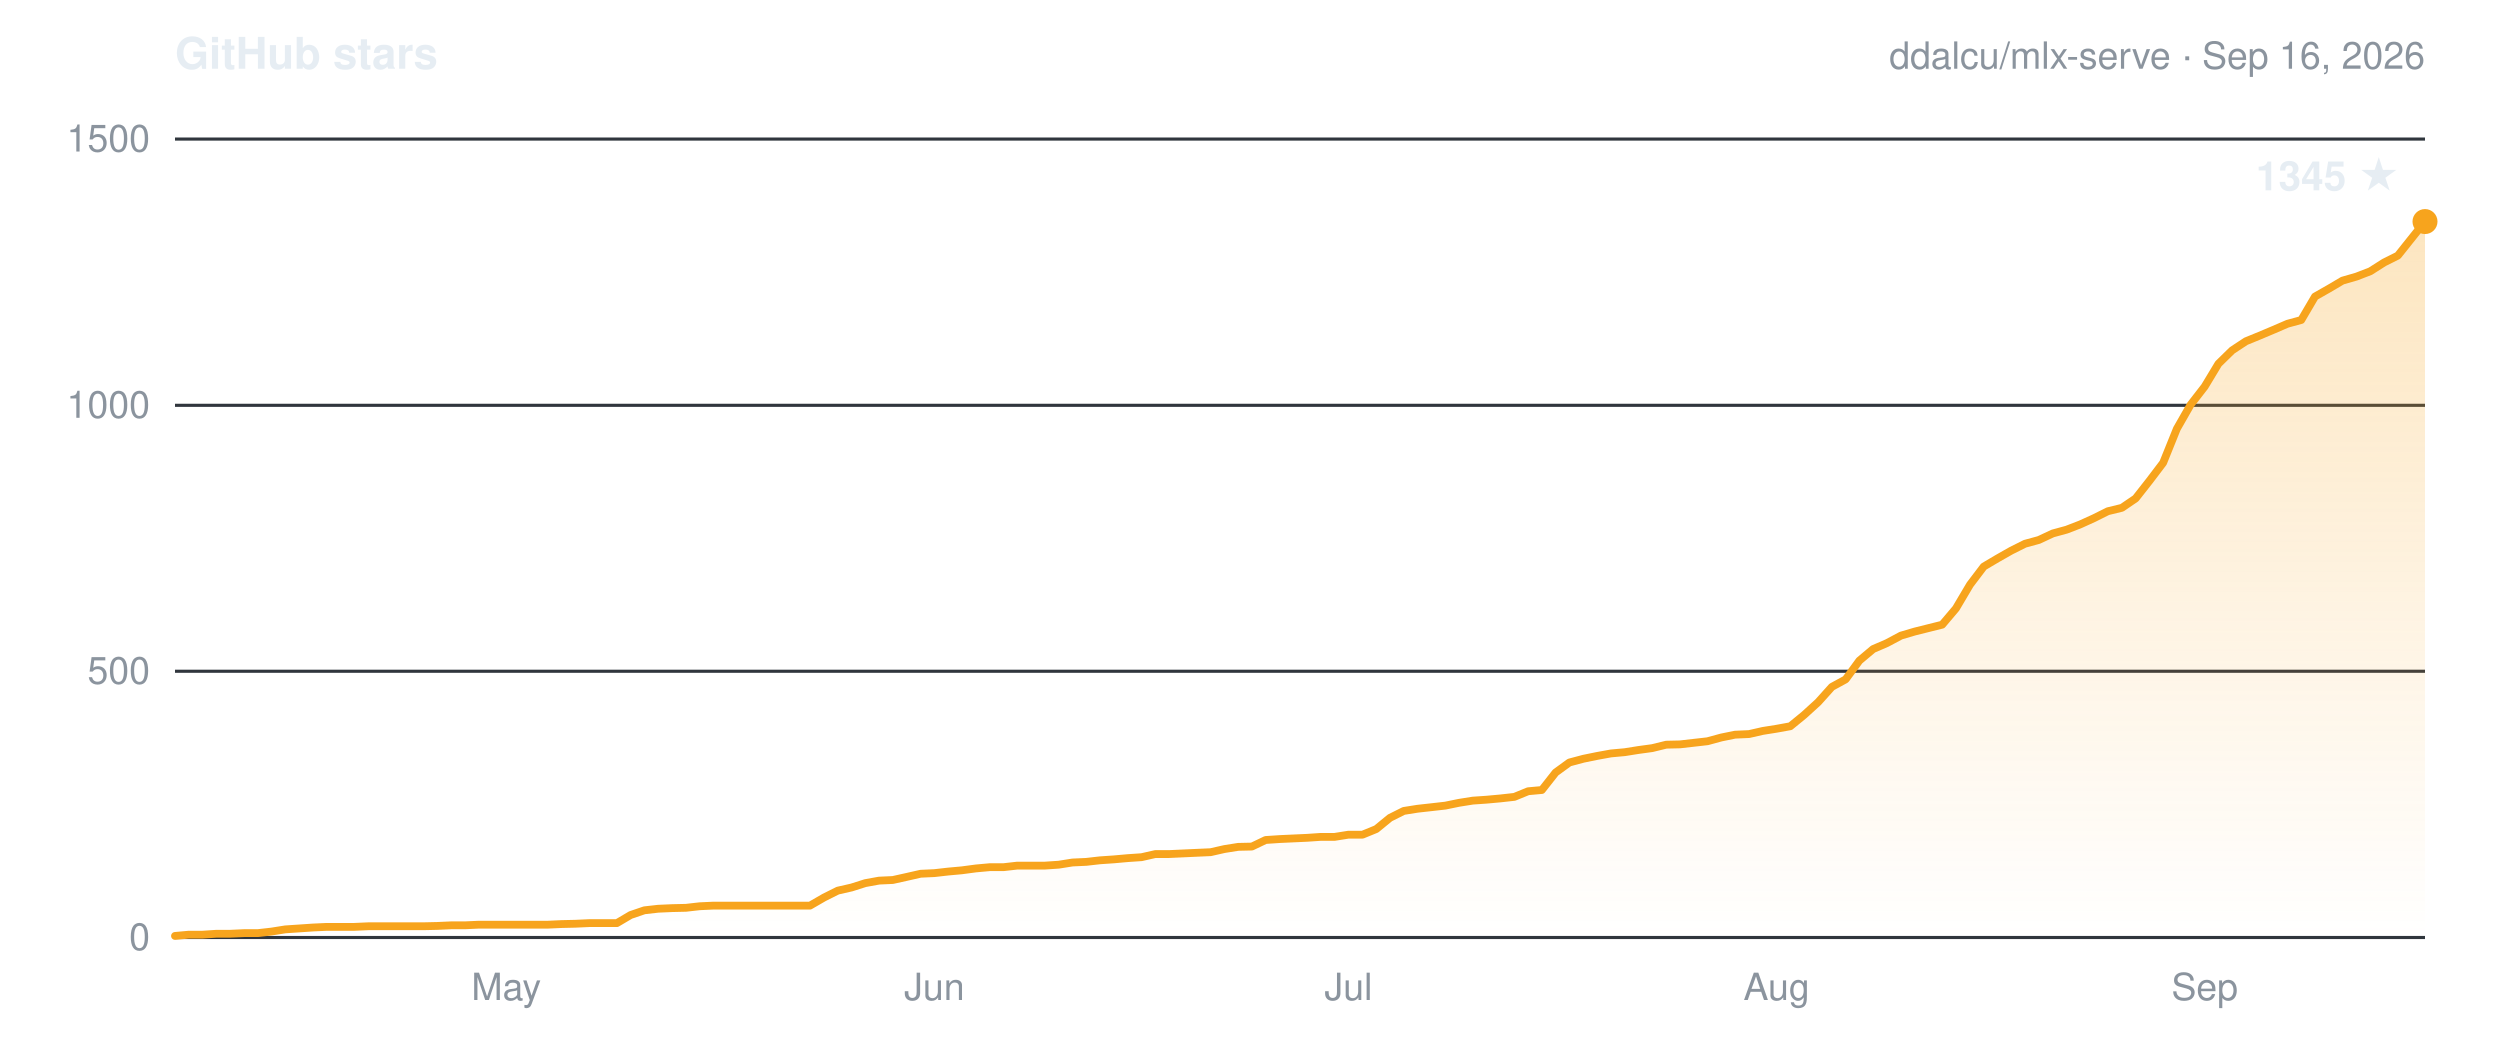
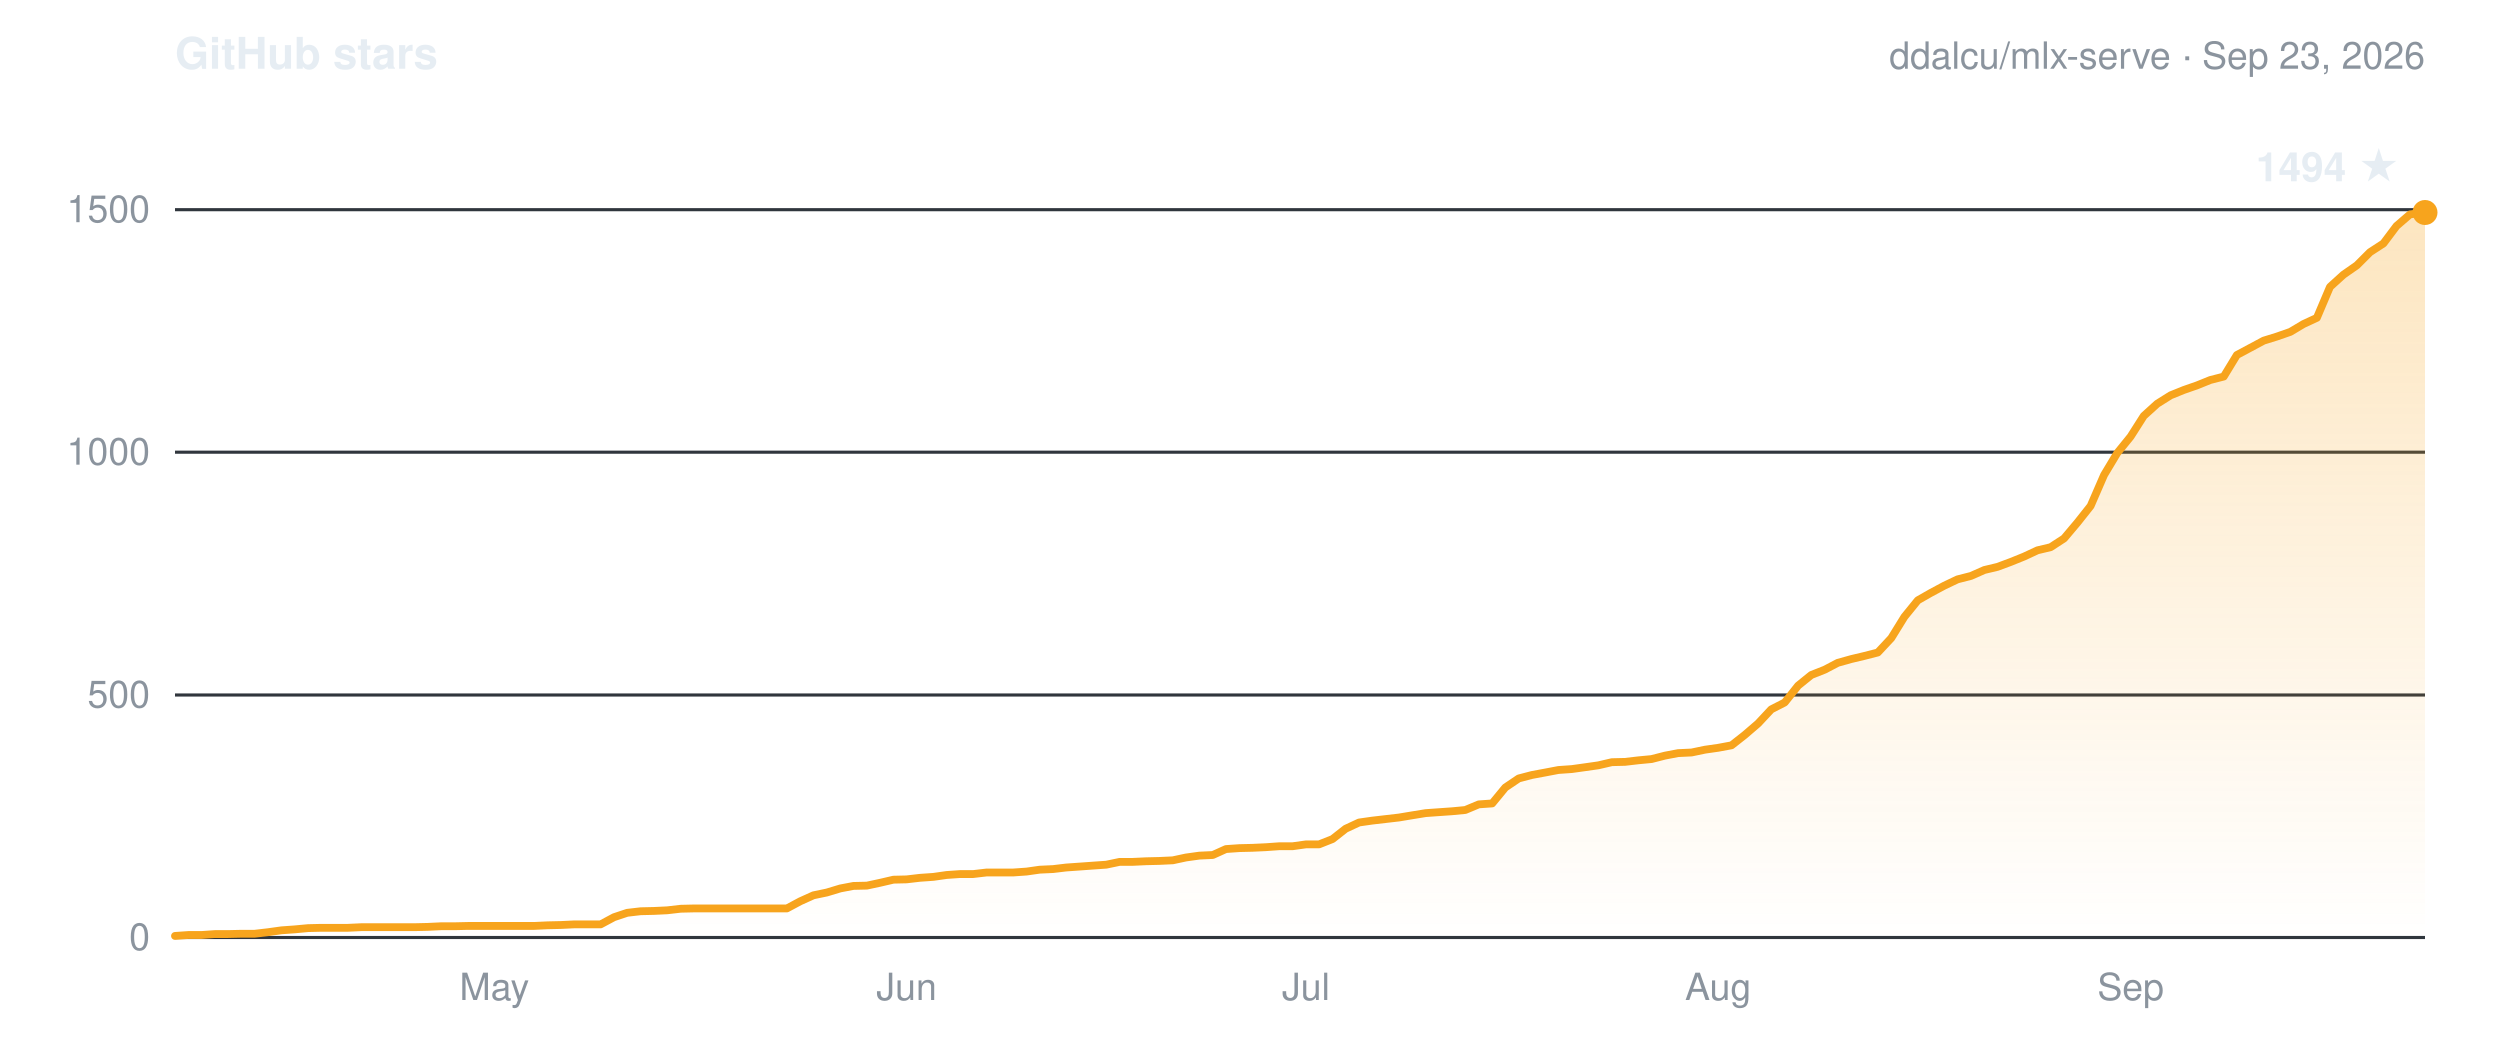
<svg xmlns="http://www.w3.org/2000/svg" viewBox="0 0 800 340" font-family="-apple-system,'Segoe UI',Helvetica,Arial,sans-serif">
  <defs>
    <linearGradient id="g" x1="0" y1="0" x2="0" y2="1">
      <stop offset="0" stop-color="#f7a41d" stop-opacity="0.28" />
      <stop offset="1" stop-color="#f7a41d" stop-opacity="0" />
    </linearGradient>
  </defs>
  <text x="56" y="22" font-size="14" font-weight="600" fill="#e6edf3">GitHub stars</text>
-   <text x="776" y="22" font-size="12" text-anchor="end" fill="#8b949e">ddalcu/mlx-serve · Sep 16, 2026</text>
+   <text x="776" y="22" font-size="12" text-anchor="end" fill="#8b949e">ddalcu/mlx-serve · Sep 23, 2026</text>
  <line x1="56" y1="300.0" x2="776" y2="300.0" stroke="#30363d" stroke-width="1" />
  <text x="48" y="304.0" font-size="12" text-anchor="end" fill="#8b949e">0</text>
-   <line x1="56" y1="214.8" x2="776" y2="214.8" stroke="#30363d" stroke-width="1" />
-   <text x="48" y="218.8" font-size="12" text-anchor="end" fill="#8b949e">500</text>
-   <line x1="56" y1="129.7" x2="776" y2="129.7" stroke="#30363d" stroke-width="1" />
-   <text x="48" y="133.7" font-size="12" text-anchor="end" fill="#8b949e">1000</text>
-   <line x1="56" y1="44.5" x2="776" y2="44.5" stroke="#30363d" stroke-width="1" />
-   <text x="48" y="48.5" font-size="12" text-anchor="end" fill="#8b949e">1500</text>
-   <text x="162.0" y="320" font-size="12" text-anchor="middle" fill="#8b949e">May</text>
-   <text x="299.0" y="320" font-size="12" text-anchor="middle" fill="#8b949e">Jun</text>
-   <text x="431.5" y="320" font-size="12" text-anchor="middle" fill="#8b949e">Jul</text>
-   <text x="568.5" y="320" font-size="12" text-anchor="middle" fill="#8b949e">Aug</text>
-   <text x="705.5" y="320" font-size="12" text-anchor="middle" fill="#8b949e">Sep</text>
-   <polygon points="56,300.0 56.0,299.5 60.4,299.1 64.8,299.1 69.3,298.8 73.7,298.8 78.1,298.6 82.5,298.6 86.9,298.1 91.3,297.4 95.8,297.1 100.2,296.8 104.6,296.6 109.0,296.6 113.4,296.6 117.9,296.4 122.3,296.4 126.7,296.4 131.1,296.4 135.5,296.4 139.9,296.3 144.4,296.1 148.8,296.1 153.2,295.9 157.6,295.9 162.0,295.9 166.5,295.9 170.9,295.9 175.3,295.9 179.7,295.7 184.1,295.6 188.5,295.4 193.0,295.4 197.4,295.4 201.8,292.8 206.2,291.3 210.6,290.8 215.1,290.6 219.5,290.5 223.9,290.0 228.3,289.8 232.7,289.8 237.1,289.8 241.6,289.8 246.0,289.8 250.4,289.8 254.8,289.8 259.2,289.8 263.7,287.2 268.1,285.0 272.5,284.0 276.9,282.6 281.3,281.8 285.7,281.6 290.2,280.6 294.6,279.6 299.0,279.4 303.4,278.9 307.8,278.5 312.3,277.9 316.7,277.5 321.1,277.5 325.5,277.0 329.9,277.0 334.3,277.0 338.8,276.7 343.2,276.0 347.6,275.8 352.0,275.3 356.4,275.0 360.9,274.6 365.3,274.3 369.7,273.3 374.1,273.3 378.5,273.1 382.9,272.9 387.4,272.7 391.8,271.7 396.2,271.0 400.6,270.9 405.0,268.8 409.5,268.5 413.9,268.3 418.3,268.1 422.7,267.8 427.1,267.8 431.5,267.1 436.0,267.1 440.4,265.3 444.8,261.7 449.2,259.5 453.6,258.8 458.1,258.3 462.5,257.8 466.9,256.9 471.3,256.2 475.7,255.9 480.1,255.5 484.6,255.0 489.0,253.2 493.4,252.8 497.8,247.2 502.2,244.0 506.7,242.8 511.1,241.9 515.5,241.1 519.9,240.7 524.3,240.0 528.7,239.4 533.2,238.3 537.6,238.2 542.0,237.7 546.4,237.2 550.8,236.0 555.2,235.1 559.7,234.9 564.1,233.9 568.5,233.2 572.9,232.4 577.3,228.8 581.8,224.7 586.2,219.8 590.6,217.4 595.0,211.4 599.4,207.7 603.8,205.8 608.3,203.4 612.7,202.1 617.1,201.0 621.5,199.9 625.9,194.7 630.4,187.1 634.8,181.3 639.2,178.7 643.6,176.2 648.0,174.0 652.4,172.8 656.9,170.7 661.3,169.5 665.7,167.8 670.1,165.8 674.5,163.6 679.0,162.5 683.4,159.5 687.8,153.9 692.2,148.1 696.6,137.2 701.0,129.5 705.5,123.7 709.9,116.4 714.3,112.1 718.7,109.2 723.1,107.4 727.6,105.5 732.0,103.6 736.4,102.4 740.8,94.9 745.2,92.4 749.6,89.8 754.1,88.5 758.5,86.8 762.9,84.0 767.3,81.8 776.0,70.9 776.0,300.0" fill="url(#g)" />
-   <polyline points="56.0,299.5 60.4,299.1 64.8,299.1 69.3,298.8 73.7,298.8 78.1,298.6 82.5,298.6 86.9,298.1 91.3,297.4 95.8,297.1 100.2,296.8 104.6,296.6 109.0,296.6 113.4,296.6 117.9,296.4 122.3,296.4 126.7,296.4 131.1,296.4 135.5,296.4 139.9,296.3 144.4,296.1 148.8,296.1 153.2,295.9 157.6,295.9 162.0,295.9 166.5,295.9 170.9,295.9 175.3,295.9 179.7,295.7 184.1,295.6 188.5,295.4 193.0,295.4 197.4,295.4 201.8,292.8 206.2,291.3 210.6,290.8 215.1,290.6 219.5,290.5 223.9,290.0 228.3,289.8 232.7,289.8 237.1,289.8 241.6,289.8 246.0,289.8 250.4,289.8 254.8,289.8 259.2,289.8 263.7,287.2 268.1,285.0 272.5,284.0 276.9,282.6 281.3,281.8 285.7,281.6 290.2,280.6 294.6,279.6 299.0,279.4 303.4,278.9 307.8,278.5 312.3,277.9 316.7,277.5 321.1,277.5 325.5,277.0 329.9,277.0 334.3,277.0 338.8,276.7 343.2,276.0 347.6,275.8 352.0,275.3 356.4,275.0 360.9,274.6 365.3,274.3 369.7,273.3 374.1,273.3 378.5,273.1 382.9,272.9 387.4,272.7 391.8,271.7 396.2,271.0 400.6,270.9 405.0,268.8 409.5,268.5 413.9,268.3 418.3,268.1 422.7,267.8 427.1,267.8 431.5,267.1 436.0,267.1 440.4,265.3 444.8,261.7 449.2,259.5 453.6,258.8 458.1,258.3 462.5,257.8 466.9,256.9 471.3,256.2 475.7,255.9 480.1,255.5 484.6,255.0 489.0,253.2 493.4,252.8 497.8,247.2 502.2,244.0 506.7,242.8 511.1,241.9 515.5,241.1 519.9,240.7 524.3,240.0 528.7,239.4 533.2,238.3 537.6,238.2 542.0,237.7 546.4,237.2 550.8,236.0 555.2,235.1 559.7,234.9 564.1,233.9 568.5,233.2 572.9,232.4 577.3,228.8 581.8,224.7 586.2,219.8 590.6,217.4 595.0,211.4 599.4,207.7 603.8,205.8 608.3,203.4 612.7,202.1 617.1,201.0 621.5,199.9 625.9,194.7 630.4,187.1 634.8,181.3 639.2,178.7 643.6,176.2 648.0,174.0 652.4,172.8 656.9,170.7 661.3,169.5 665.7,167.8 670.1,165.8 674.5,163.6 679.0,162.5 683.4,159.5 687.8,153.9 692.2,148.1 696.6,137.2 701.0,129.5 705.5,123.7 709.9,116.4 714.3,112.1 718.7,109.2 723.1,107.4 727.6,105.5 732.0,103.6 736.4,102.4 740.8,94.9 745.2,92.4 749.6,89.8 754.1,88.5 758.5,86.8 762.9,84.0 767.3,81.8 776.0,70.9" fill="none" stroke="#f7a41d" stroke-width="2.5" stroke-linejoin="round" stroke-linecap="round" />
-   <circle cx="776.0" cy="70.9" r="4" fill="#f7a41d" />
-   <text x="768.0" y="60.9" font-size="13" font-weight="600" text-anchor="end" fill="#e6edf3">1345 ★</text>
+   <line x1="56" y1="222.4" x2="776" y2="222.4" stroke="#30363d" stroke-width="1" />
+   <text x="48" y="226.4" font-size="12" text-anchor="end" fill="#8b949e">500</text>
+   <line x1="56" y1="144.7" x2="776" y2="144.7" stroke="#30363d" stroke-width="1" />
+   <text x="48" y="148.7" font-size="12" text-anchor="end" fill="#8b949e">1000</text>
+   <line x1="56" y1="67.1" x2="776" y2="67.1" stroke="#30363d" stroke-width="1" />
+   <text x="48" y="71.1" font-size="12" text-anchor="end" fill="#8b949e">1500</text>
+   <text x="158.2" y="320" font-size="12" text-anchor="middle" fill="#8b949e">May</text>
+   <text x="290.1" y="320" font-size="12" text-anchor="middle" fill="#8b949e">Jun</text>
+   <text x="417.9" y="320" font-size="12" text-anchor="middle" fill="#8b949e">Jul</text>
+   <text x="549.8" y="320" font-size="12" text-anchor="middle" fill="#8b949e">Aug</text>
+   <text x="681.8" y="320" font-size="12" text-anchor="middle" fill="#8b949e">Sep</text>
+   <polygon points="56,300.0 56.0,299.5 60.3,299.2 64.5,299.2 68.8,298.9 73.0,298.9 77.3,298.8 81.5,298.8 85.8,298.3 90.1,297.7 94.3,297.4 98.6,297.0 102.8,296.9 107.1,296.9 111.3,296.9 115.6,296.7 119.9,296.7 124.1,296.7 128.4,296.7 132.6,296.7 136.9,296.6 141.1,296.4 145.4,296.4 149.7,296.3 153.9,296.3 158.2,296.3 162.4,296.3 166.7,296.3 170.9,296.3 175.2,296.1 179.5,296.0 183.7,295.8 188.0,295.8 192.2,295.8 196.5,293.5 200.7,292.1 205.0,291.6 209.3,291.5 213.5,291.3 217.8,290.8 222.0,290.7 226.3,290.7 230.5,290.7 234.8,290.7 239.1,290.7 243.3,290.7 247.6,290.7 251.8,290.7 256.1,288.4 260.3,286.5 264.6,285.6 268.9,284.3 273.1,283.5 277.4,283.4 281.6,282.5 285.9,281.5 290.1,281.4 294.4,280.9 298.7,280.6 302.9,280.0 307.2,279.7 311.4,279.7 315.7,279.2 319.9,279.2 324.2,279.2 328.5,278.9 332.7,278.3 337.0,278.1 341.2,277.6 345.5,277.3 349.7,277.0 354.0,276.7 358.3,275.8 362.5,275.8 366.8,275.6 371.0,275.5 375.3,275.3 379.5,274.4 383.8,273.8 388.1,273.6 392.3,271.7 396.6,271.4 400.8,271.3 405.1,271.1 409.3,270.8 413.6,270.8 417.9,270.2 422.1,270.2 426.4,268.5 430.6,265.2 434.9,263.2 439.1,262.6 443.4,262.1 447.7,261.6 451.9,260.9 456.2,260.2 460.4,259.9 464.7,259.6 468.9,259.2 473.2,257.4 477.5,257.1 481.7,252.0 486.0,249.1 490.2,248.0 494.5,247.2 498.7,246.4 503.0,246.1 507.3,245.5 511.5,244.9 515.8,243.9 520.0,243.8 524.3,243.3 528.5,242.9 532.8,241.8 537.0,241.0 541.3,240.8 545.6,239.9 549.8,239.3 554.1,238.5 558.3,235.2 562.6,231.5 566.8,227.0 571.1,224.8 575.4,219.4 579.6,216.0 583.9,214.3 588.1,212.1 592.4,210.9 596.6,209.9 600.9,208.8 605.2,204.2 609.4,197.4 613.7,192.1 617.9,189.7 622.2,187.4 626.4,185.4 630.7,184.3 635.0,182.4 639.2,181.4 643.5,179.8 647.7,178.1 652.0,176.1 656.2,175.1 660.5,172.3 664.8,167.2 669.0,161.9 673.3,152.0 677.5,145.0 681.8,139.7 686.0,133.1 690.3,129.2 694.6,126.5 698.8,124.8 703.1,123.3 707.3,121.6 711.6,120.5 715.8,113.6 720.1,111.3 724.4,109.0 728.6,107.7 732.9,106.2 737.1,103.7 741.4,101.7 745.6,91.8 749.9,87.9 754.2,84.9 758.4,80.7 762.7,77.9 766.9,72.3 771.2,68.6 776.0,68.0 776.0,300.0" fill="url(#g)" />
+   <polyline points="56.0,299.5 60.3,299.2 64.5,299.2 68.8,298.9 73.0,298.9 77.3,298.8 81.5,298.8 85.8,298.3 90.1,297.7 94.3,297.4 98.6,297.0 102.8,296.9 107.1,296.9 111.3,296.9 115.6,296.7 119.9,296.7 124.1,296.7 128.4,296.7 132.6,296.7 136.9,296.6 141.1,296.4 145.4,296.4 149.7,296.3 153.9,296.3 158.2,296.3 162.4,296.3 166.7,296.3 170.9,296.3 175.2,296.1 179.5,296.0 183.7,295.8 188.0,295.8 192.2,295.8 196.5,293.5 200.7,292.1 205.0,291.6 209.3,291.5 213.5,291.3 217.8,290.8 222.0,290.7 226.3,290.7 230.5,290.7 234.8,290.7 239.1,290.7 243.3,290.7 247.6,290.7 251.8,290.7 256.1,288.4 260.3,286.5 264.6,285.6 268.9,284.3 273.1,283.5 277.4,283.4 281.6,282.5 285.9,281.5 290.1,281.4 294.4,280.9 298.7,280.6 302.9,280.0 307.2,279.7 311.4,279.7 315.7,279.2 319.9,279.2 324.2,279.2 328.5,278.9 332.7,278.3 337.0,278.1 341.2,277.6 345.5,277.3 349.7,277.0 354.0,276.7 358.3,275.8 362.5,275.8 366.8,275.6 371.0,275.5 375.3,275.3 379.5,274.4 383.8,273.8 388.1,273.6 392.3,271.7 396.6,271.4 400.8,271.3 405.1,271.1 409.3,270.8 413.6,270.8 417.9,270.2 422.1,270.2 426.4,268.5 430.6,265.2 434.9,263.2 439.1,262.6 443.4,262.1 447.7,261.6 451.9,260.9 456.2,260.2 460.4,259.9 464.7,259.6 468.9,259.2 473.2,257.4 477.5,257.1 481.7,252.0 486.0,249.1 490.2,248.0 494.5,247.2 498.7,246.4 503.0,246.1 507.3,245.5 511.5,244.9 515.8,243.9 520.0,243.8 524.3,243.3 528.5,242.9 532.8,241.8 537.0,241.0 541.3,240.8 545.6,239.9 549.8,239.3 554.1,238.5 558.3,235.2 562.6,231.5 566.8,227.0 571.1,224.8 575.4,219.4 579.6,216.0 583.9,214.3 588.1,212.1 592.4,210.9 596.6,209.9 600.9,208.8 605.2,204.2 609.4,197.4 613.7,192.1 617.9,189.7 622.2,187.4 626.4,185.4 630.7,184.3 635.0,182.4 639.2,181.4 643.5,179.8 647.7,178.1 652.0,176.1 656.2,175.1 660.5,172.3 664.8,167.2 669.0,161.9 673.3,152.0 677.5,145.0 681.8,139.7 686.0,133.1 690.3,129.2 694.6,126.5 698.8,124.8 703.1,123.3 707.3,121.6 711.6,120.5 715.8,113.6 720.1,111.3 724.4,109.0 728.6,107.7 732.9,106.2 737.1,103.7 741.4,101.7 745.6,91.8 749.9,87.9 754.2,84.9 758.4,80.7 762.7,77.9 766.9,72.3 771.2,68.6 776.0,68.0" fill="none" stroke="#f7a41d" stroke-width="2.5" stroke-linejoin="round" stroke-linecap="round" />
+   <circle cx="776.0" cy="68.0" r="4" fill="#f7a41d" />
+   <text x="768.0" y="58.0" font-size="13" font-weight="600" text-anchor="end" fill="#e6edf3">1494 ★</text>
</svg>
